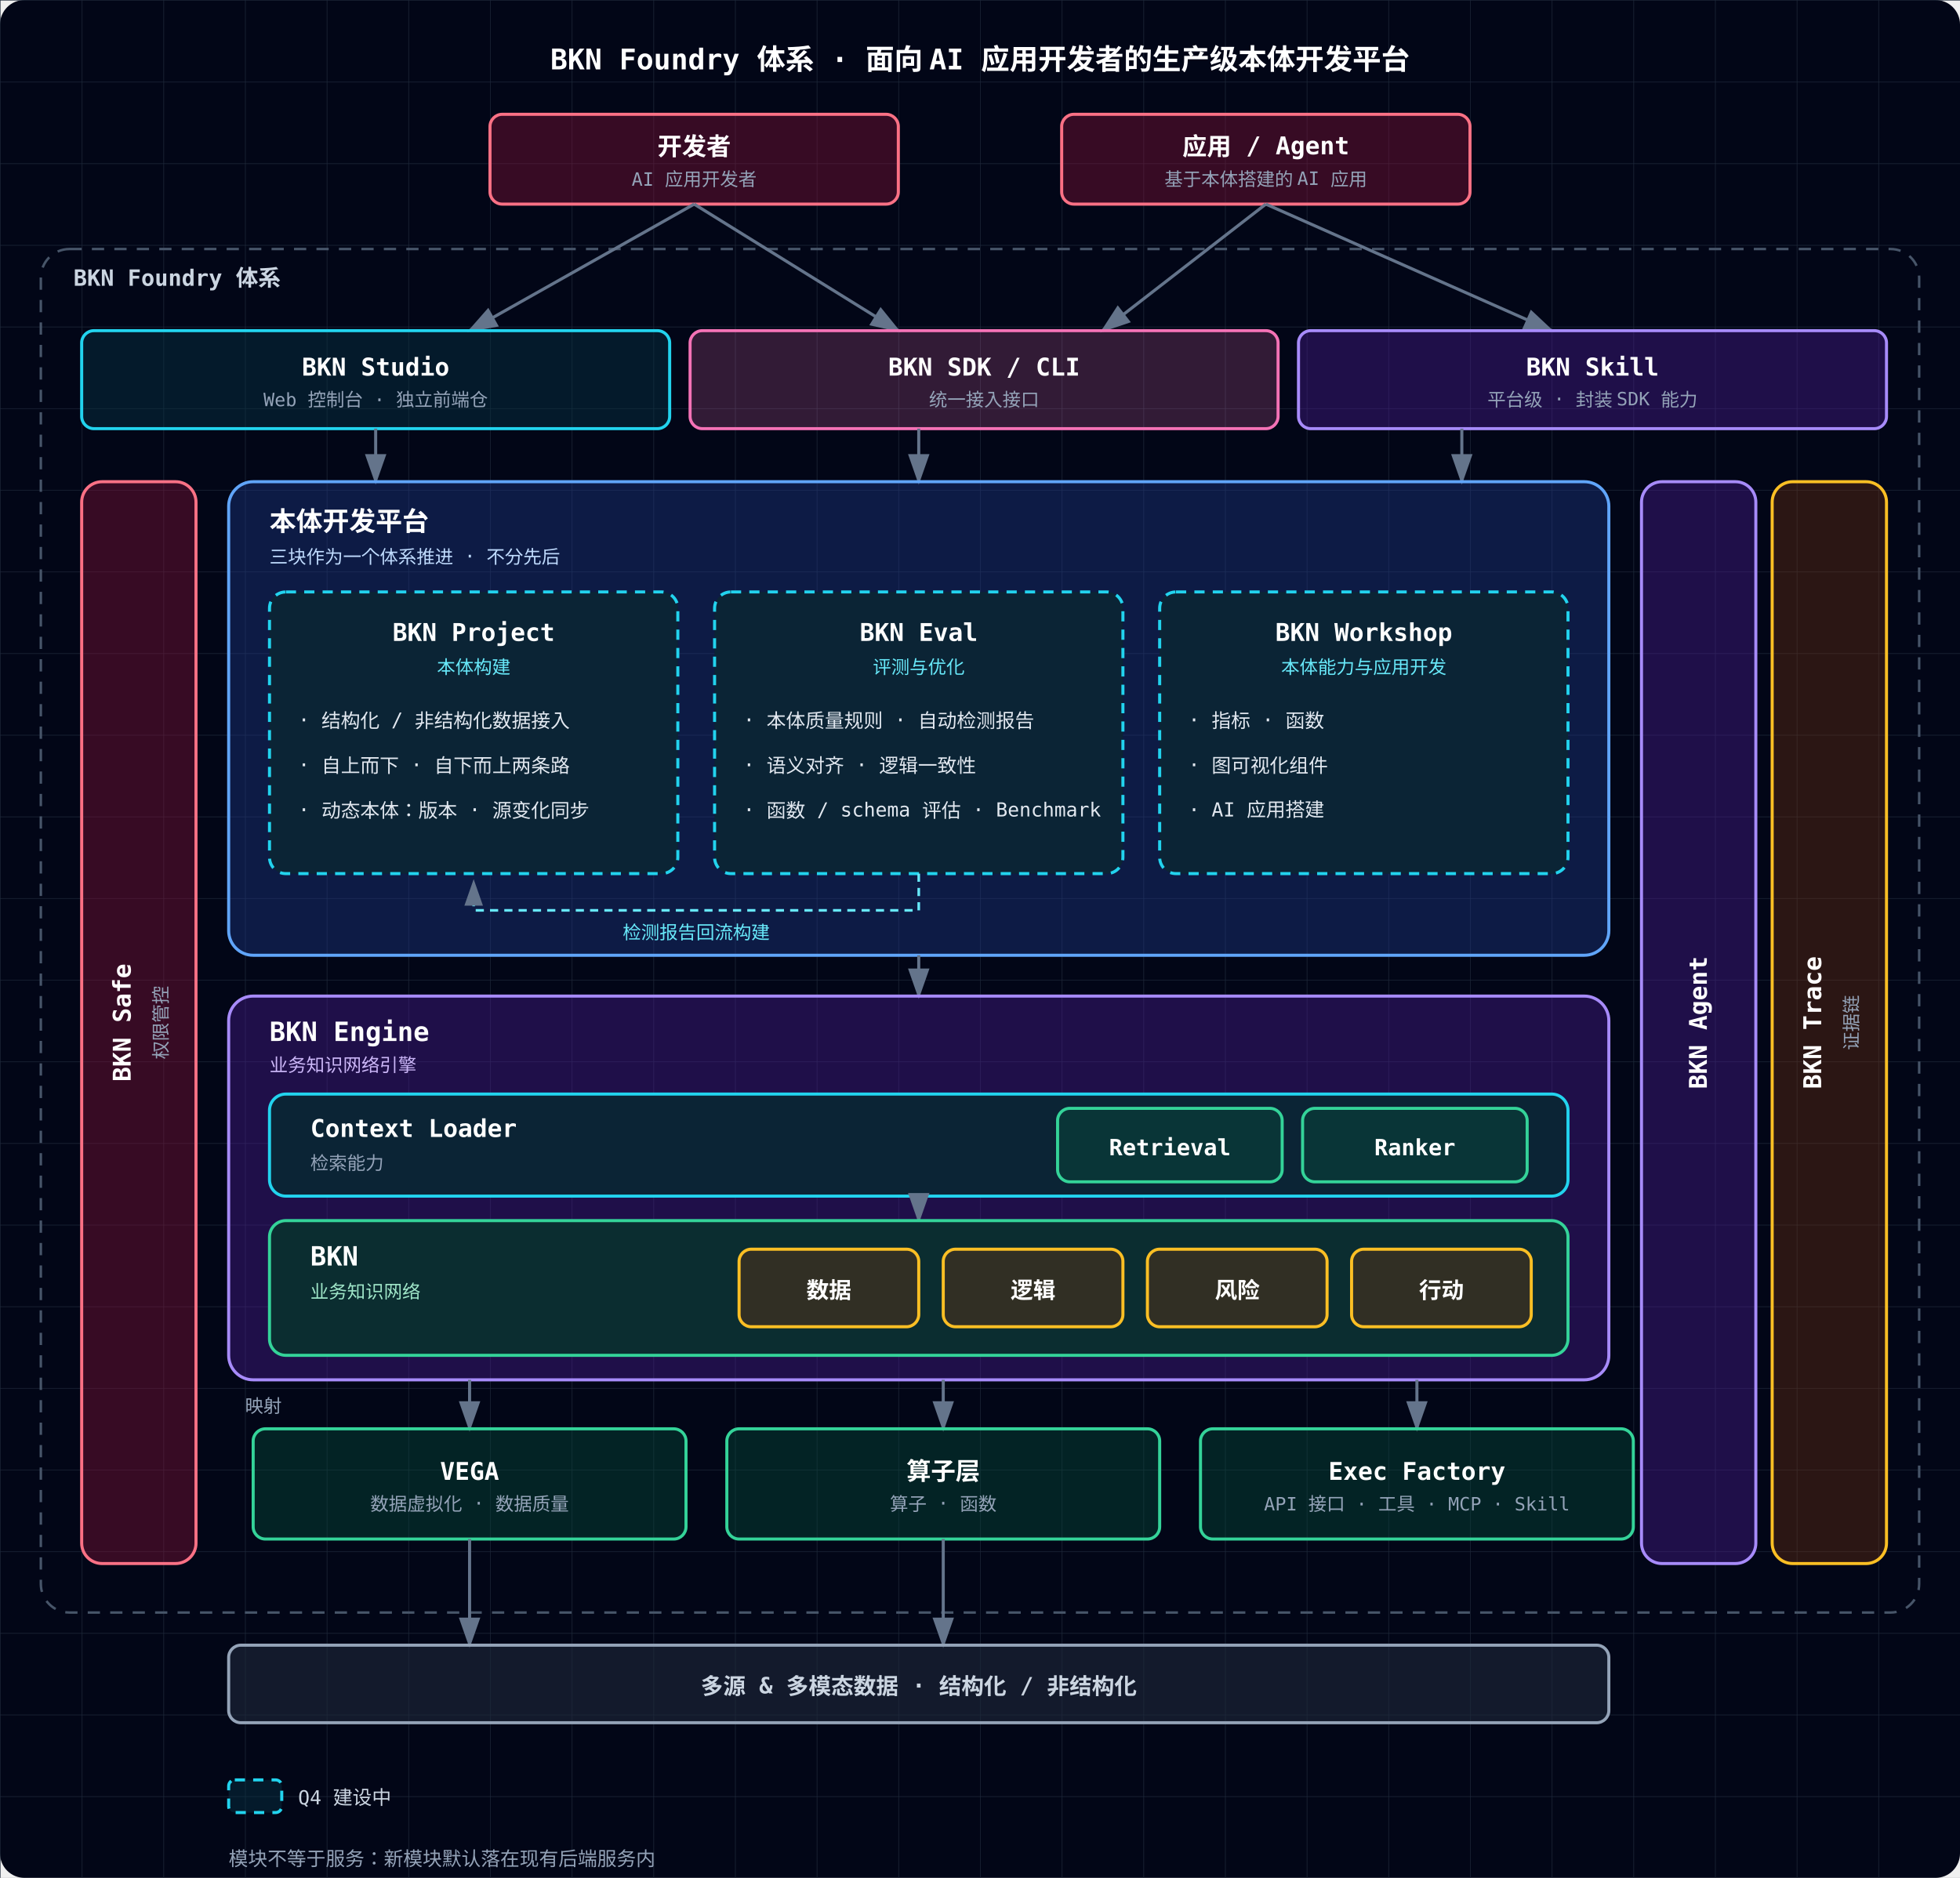
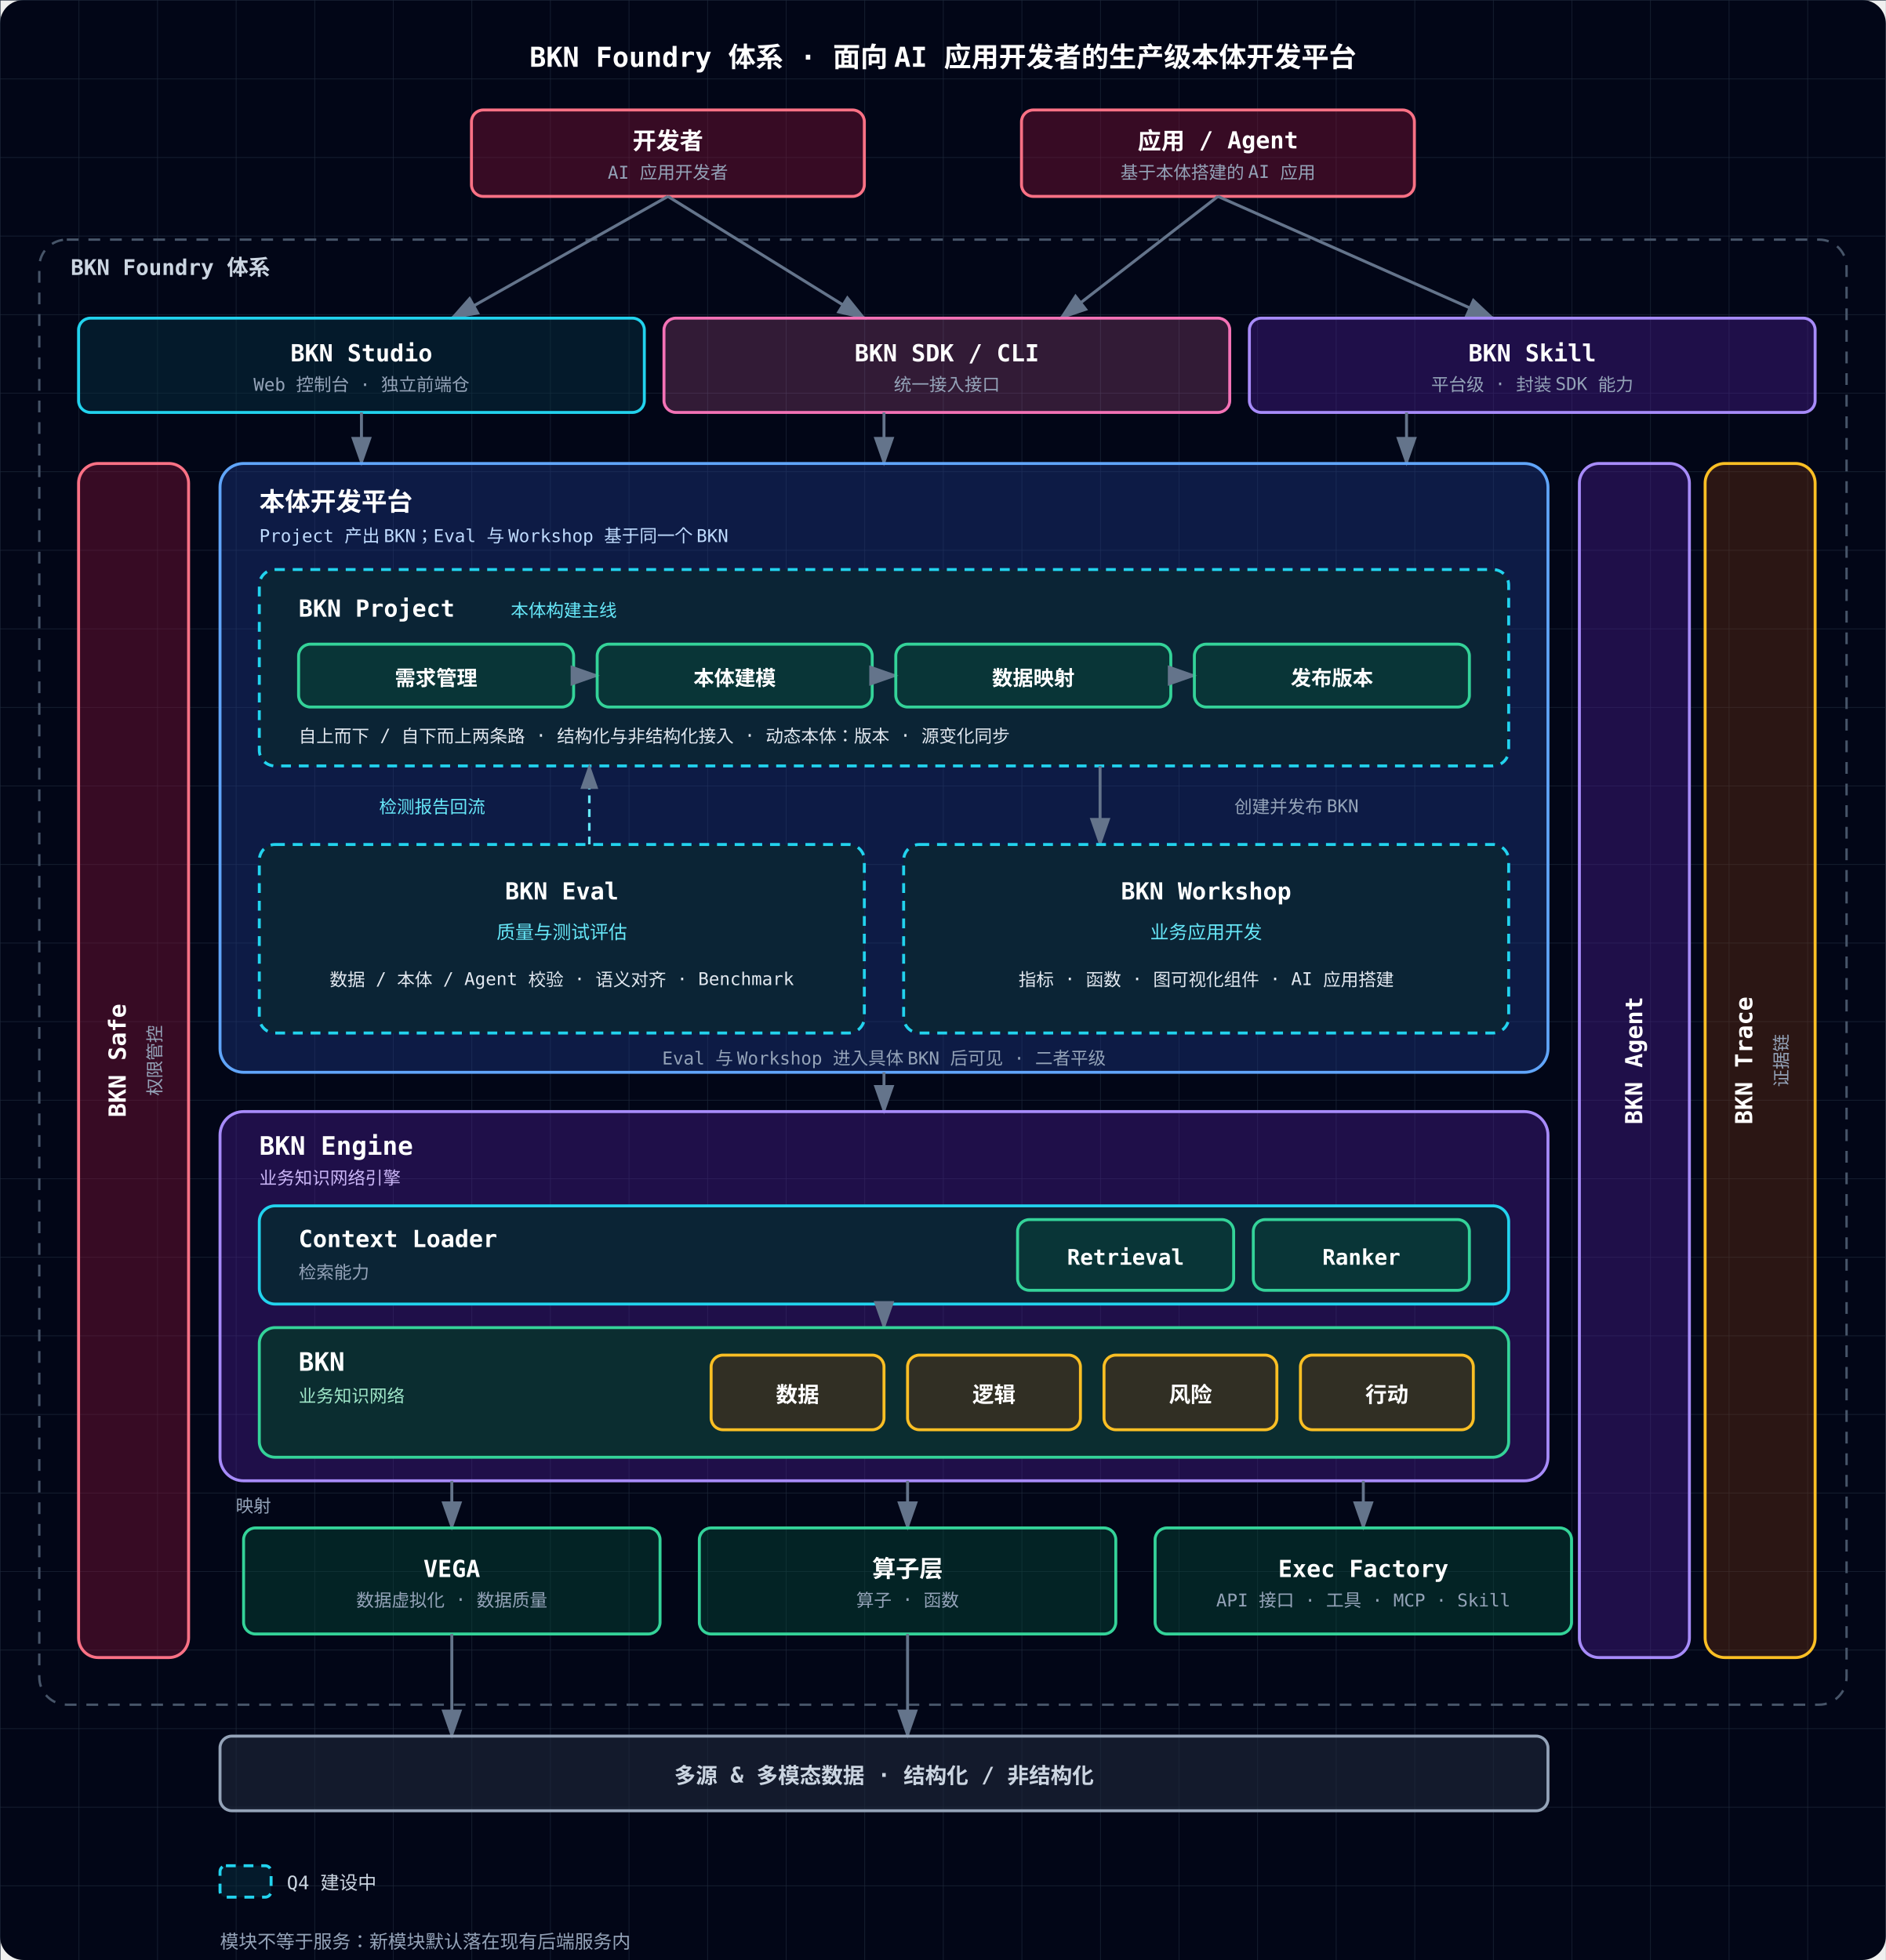
- <svg xmlns="http://www.w3.org/2000/svg" viewBox="0 0 960 920" font-family="ui-monospace, SFMono-Regular, Menlo, Consolas, monospace">
-   <rect width="960" height="920" fill="#020617" rx="12" />
+ <svg xmlns="http://www.w3.org/2000/svg" viewBox="0 0 960 998" font-family="ui-monospace, SFMono-Regular, Menlo, Consolas, monospace">
+   <rect width="960" height="998" fill="#020617" rx="12" />
  <defs>
    <marker id="arrowhead" markerWidth="10" markerHeight="7" refX="9" refY="3.5" orient="auto">
      <polygon points="0 0, 10 3.5, 0 7" fill="#64748b" />
    </marker>
    <pattern id="grid" width="40" height="40" patternUnits="userSpaceOnUse">
      <path d="M 40 0 L 0 0 0 40" fill="none" stroke="#1e293b" stroke-width="0.5" />
    </pattern>
  </defs>
  <rect width="100%" height="100%" fill="url(#grid)" />
  <text x="480.0" y="34" fill="white" font-size="14" font-weight="700" text-anchor="middle">BKN Foundry 体系 · 面向 AI 应用开发者的生产级本体开发平台</text>
  <rect x="240" y="56" width="200" height="44" rx="6" fill="rgba(136, 19, 55, 0.4)" stroke="#fb7185" stroke-width="1.5" />
  <text x="340.0" y="76.0" fill="white" font-size="12" font-weight="600" text-anchor="middle">开发者</text>
  <text x="340.0" y="91.0" fill="#94a3b8" font-size="9" text-anchor="middle">AI 应用开发者</text>
  <rect x="520" y="56" width="200" height="44" rx="6" fill="rgba(136, 19, 55, 0.4)" stroke="#fb7185" stroke-width="1.5" />
  <text x="620.0" y="76.0" fill="white" font-size="12" font-weight="600" text-anchor="middle">应用 / Agent</text>
  <text x="620.0" y="91.0" fill="#94a3b8" font-size="9" text-anchor="middle">基于本体搭建的 AI 应用</text>
-   <rect x="20" y="122" width="920" height="668" rx="14" fill="none" stroke="#475569" stroke-width="1.2" stroke-dasharray="6 5" />
+   <rect x="20" y="122" width="920" height="746" rx="14" fill="none" stroke="#475569" stroke-width="1.2" stroke-dasharray="6 5" />
  <text x="36" y="140" fill="#cbd5e1" font-size="11" font-weight="700" text-anchor="start">BKN Foundry 体系</text>
  <line x1="340" y1="100" x2="230" y2="162" stroke="#64748b" stroke-width="1.5" marker-end="url(#arrowhead)" />
  <line x1="340" y1="100" x2="440" y2="162" stroke="#64748b" stroke-width="1.5" marker-end="url(#arrowhead)" />
  <line x1="620" y1="100" x2="540" y2="162" stroke="#64748b" stroke-width="1.5" marker-end="url(#arrowhead)" />
  <line x1="620" y1="100" x2="760" y2="162" stroke="#64748b" stroke-width="1.5" marker-end="url(#arrowhead)" />
  <rect x="40" y="162" width="288" height="48" rx="6" fill="rgba(8, 51, 68, 0.45)" stroke="#22d3ee" stroke-width="1.5" />
  <text x="184.0" y="184.0" fill="white" font-size="12" font-weight="600" text-anchor="middle">BKN Studio</text>
  <text x="184.0" y="199.0" fill="#94a3b8" font-size="9" text-anchor="middle">Web 控制台 · 独立前端仓</text>
  <rect x="338" y="162" width="288" height="48" rx="6" fill="rgba(244, 114, 182, 0.2)" stroke="#f472b6" stroke-width="1.5" />
  <text x="482.0" y="184.0" fill="white" font-size="12" font-weight="600" text-anchor="middle">BKN SDK / CLI</text>
  <text x="482.0" y="199.0" fill="#94a3b8" font-size="9" text-anchor="middle">统一接入接口</text>
  <rect x="636" y="162" width="288" height="48" rx="6" fill="rgba(76, 29, 149, 0.4)" stroke="#a78bfa" stroke-width="1.5" />
  <text x="780.0" y="184.0" fill="white" font-size="12" font-weight="600" text-anchor="middle">BKN Skill</text>
  <text x="780.0" y="199.0" fill="#94a3b8" font-size="9" text-anchor="middle">平台级 · 封装 SDK 能力</text>
-   <rect x="40" y="236" width="56" height="530" rx="10" fill="rgba(136, 19, 55, 0.4)" stroke="#fb7185" stroke-width="1.5" />
-   <text x="64" y="501.0" fill="white" font-size="12" font-weight="600" text-anchor="middle" transform="rotate(-90 64 501.0)">BKN Safe</text>
-   <text x="82" y="501.0" fill="#94a3b8" font-size="9" text-anchor="middle" transform="rotate(-90 82 501.0)">权限管控</text>
-   <rect x="804" y="236" width="56" height="530" rx="10" fill="rgba(76, 29, 149, 0.4)" stroke="#a78bfa" stroke-width="1.5" />
-   <text x="836" y="501.0" fill="white" font-size="12" font-weight="600" text-anchor="middle" transform="rotate(-90 836 501.0)">BKN Agent</text>
-   <rect x="868" y="236" width="56" height="530" rx="10" fill="rgba(120, 53, 15, 0.35)" stroke="#fbbf24" stroke-width="1.5" />
-   <text x="892" y="501.0" fill="white" font-size="12" font-weight="600" text-anchor="middle" transform="rotate(-90 892 501.0)">BKN Trace</text>
-   <text x="910" y="501.0" fill="#94a3b8" font-size="9" text-anchor="middle" transform="rotate(-90 910 501.0)">证据链</text>
+   <rect x="40" y="236" width="56" height="608" rx="10" fill="rgba(136, 19, 55, 0.4)" stroke="#fb7185" stroke-width="1.5" />
+   <text x="64" y="540.0" fill="white" font-size="12" font-weight="600" text-anchor="middle" transform="rotate(-90 64 540.0)">BKN Safe</text>
+   <text x="82" y="540.0" fill="#94a3b8" font-size="9" text-anchor="middle" transform="rotate(-90 82 540.0)">权限管控</text>
+   <rect x="804" y="236" width="56" height="608" rx="10" fill="rgba(76, 29, 149, 0.4)" stroke="#a78bfa" stroke-width="1.5" />
+   <text x="836" y="540.0" fill="white" font-size="12" font-weight="600" text-anchor="middle" transform="rotate(-90 836 540.0)">BKN Agent</text>
+   <rect x="868" y="236" width="56" height="608" rx="10" fill="rgba(120, 53, 15, 0.35)" stroke="#fbbf24" stroke-width="1.5" />
+   <text x="892" y="540.0" fill="white" font-size="12" font-weight="600" text-anchor="middle" transform="rotate(-90 892 540.0)">BKN Trace</text>
+   <text x="910" y="540.0" fill="#94a3b8" font-size="9" text-anchor="middle" transform="rotate(-90 910 540.0)">证据链</text>
  <line x1="184" y1="210" x2="184" y2="236" stroke="#64748b" stroke-width="1.5" marker-end="url(#arrowhead)" />
  <line x1="450" y1="210" x2="450" y2="236" stroke="#64748b" stroke-width="1.5" marker-end="url(#arrowhead)" />
  <line x1="716" y1="210" x2="716" y2="236" stroke="#64748b" stroke-width="1.5" marker-end="url(#arrowhead)" />
-   <rect x="112" y="236" width="676" height="232" rx="12" fill="rgba(30, 58, 138, 0.4)" stroke="#60a5fa" stroke-width="1.5" />
+   <rect x="112" y="236" width="676" height="310" rx="12" fill="rgba(30, 58, 138, 0.4)" stroke="#60a5fa" stroke-width="1.5" />
  <text x="132" y="260" fill="white" font-size="13" font-weight="700" text-anchor="start">本体开发平台</text>
-   <text x="132" y="276" fill="#bfdbfe" font-size="9" text-anchor="start">三块作为一个体系推进 · 不分先后</text>
-   <rect x="132" y="290" width="200" height="138" rx="8" fill="#0f172a" />
-   <rect x="132" y="290" width="200" height="138" rx="8" fill="rgba(8, 51, 68, 0.45)" stroke="#22d3ee" stroke-width="1.5" stroke-dasharray="5 4" />
-   <text x="232.0" y="314" fill="white" font-size="12" font-weight="600" text-anchor="middle">BKN Project</text>
-   <text x="232.0" y="330" fill="#67e8f9" font-size="9" text-anchor="middle">本体构建</text>
-   <text x="146" y="356" fill="#e2e8f0" font-size="9.5" text-anchor="start">· 结构化 / 非结构化数据接入</text>
-   <text x="146" y="378" fill="#e2e8f0" font-size="9.5" text-anchor="start">· 自上而下 · 自下而上两条路</text>
-   <text x="146" y="400" fill="#e2e8f0" font-size="9.5" text-anchor="start">· 动态本体：版本 · 源变化同步</text>
-   <rect x="350" y="290" width="200" height="138" rx="8" fill="#0f172a" />
-   <rect x="350" y="290" width="200" height="138" rx="8" fill="rgba(8, 51, 68, 0.45)" stroke="#22d3ee" stroke-width="1.5" stroke-dasharray="5 4" />
-   <text x="450.0" y="314" fill="white" font-size="12" font-weight="600" text-anchor="middle">BKN Eval</text>
-   <text x="450.0" y="330" fill="#67e8f9" font-size="9" text-anchor="middle">评测与优化</text>
-   <text x="364" y="356" fill="#e2e8f0" font-size="9.5" text-anchor="start">· 本体质量规则 · 自动检测报告</text>
-   <text x="364" y="378" fill="#e2e8f0" font-size="9.5" text-anchor="start">· 语义对齐 · 逻辑一致性</text>
-   <text x="364" y="400" fill="#e2e8f0" font-size="9.5" text-anchor="start">· 函数 / schema 评估 · Benchmark</text>
-   <rect x="568" y="290" width="200" height="138" rx="8" fill="#0f172a" />
-   <rect x="568" y="290" width="200" height="138" rx="8" fill="rgba(8, 51, 68, 0.45)" stroke="#22d3ee" stroke-width="1.5" stroke-dasharray="5 4" />
-   <text x="668.0" y="314" fill="white" font-size="12" font-weight="600" text-anchor="middle">BKN Workshop</text>
-   <text x="668.0" y="330" fill="#67e8f9" font-size="9" text-anchor="middle">本体能力与应用开发</text>
-   <text x="582" y="356" fill="#e2e8f0" font-size="9.5" text-anchor="start">· 指标 · 函数</text>
-   <text x="582" y="378" fill="#e2e8f0" font-size="9.5" text-anchor="start">· 图可视化组件</text>
-   <text x="582" y="400" fill="#e2e8f0" font-size="9.5" text-anchor="start">· AI 应用搭建</text>
-   <path d="M 450.0 428 L 450.0 446 L 232.0 446 L 232.0 432" fill="none" stroke="#67e8f9" stroke-width="1.3" stroke-dasharray="4 3" marker-end="url(#arrowhead)" />
-   <text x="341.0" y="460" fill="#67e8f9" font-size="9" text-anchor="middle">检测报告回流构建</text>
-   <line x1="450" y1="468" x2="450" y2="488" stroke="#64748b" stroke-width="1.5" marker-end="url(#arrowhead)" />
-   <rect x="112" y="488" width="676" height="188" rx="12" fill="rgba(76, 29, 149, 0.4)" stroke="#a78bfa" stroke-width="1.5" />
-   <text x="132" y="510" fill="white" font-size="13" font-weight="700" text-anchor="start">BKN Engine</text>
-   <text x="132" y="525" fill="#cbb6f7" font-size="9" text-anchor="start">业务知识网络引擎</text>
-   <rect x="132" y="536" width="636" height="50" rx="8" fill="#0f172a" />
-   <rect x="132" y="536" width="636" height="50" rx="8" fill="rgba(8, 51, 68, 0.45)" stroke="#22d3ee" stroke-width="1.5" />
-   <text x="152" y="557" fill="white" font-size="12" font-weight="600" text-anchor="start">Context Loader</text>
-   <text x="152" y="573" fill="#94a3b8" font-size="9" text-anchor="start">检索能力</text>
-   <rect x="518" y="543" width="110" height="36" rx="6" fill="rgba(6, 78, 59, 0.4)" stroke="#34d399" stroke-width="1.5" />
-   <text x="573" y="566" fill="white" font-size="11" font-weight="600" text-anchor="middle">Retrieval</text>
-   <rect x="638" y="543" width="110" height="36" rx="6" fill="rgba(6, 78, 59, 0.4)" stroke="#34d399" stroke-width="1.5" />
-   <text x="693" y="566" fill="white" font-size="11" font-weight="600" text-anchor="middle">Ranker</text>
-   <line x1="450" y1="586" x2="450" y2="598" stroke="#64748b" stroke-width="1.5" marker-end="url(#arrowhead)" />
-   <rect x="132" y="598" width="636" height="66" rx="8" fill="#0f172a" />
-   <rect x="132" y="598" width="636" height="66" rx="8" fill="rgba(6, 78, 59, 0.4)" stroke="#34d399" stroke-width="1.5" />
-   <text x="152" y="620" fill="white" font-size="13" font-weight="700" text-anchor="start">BKN</text>
-   <text x="152" y="636" fill="#9fe6c8" font-size="9" text-anchor="start">业务知识网络</text>
-   <rect x="362" y="612" width="88" height="38" rx="6" fill="rgba(120, 53, 15, 0.35)" stroke="#fbbf24" stroke-width="1.5" />
-   <text x="406" y="636" fill="white" font-size="11" font-weight="600" text-anchor="middle">数据</text>
-   <rect x="462" y="612" width="88" height="38" rx="6" fill="rgba(120, 53, 15, 0.35)" stroke="#fbbf24" stroke-width="1.5" />
-   <text x="506" y="636" fill="white" font-size="11" font-weight="600" text-anchor="middle">逻辑</text>
-   <rect x="562" y="612" width="88" height="38" rx="6" fill="rgba(120, 53, 15, 0.35)" stroke="#fbbf24" stroke-width="1.5" />
-   <text x="606" y="636" fill="white" font-size="11" font-weight="600" text-anchor="middle">风险</text>
-   <rect x="662" y="612" width="88" height="38" rx="6" fill="rgba(120, 53, 15, 0.35)" stroke="#fbbf24" stroke-width="1.5" />
-   <text x="706" y="636" fill="white" font-size="11" font-weight="600" text-anchor="middle">行动</text>
-   <line x1="230" y1="676" x2="230" y2="700" stroke="#64748b" stroke-width="1.5" marker-end="url(#arrowhead)" />
-   <line x1="462" y1="676" x2="462" y2="700" stroke="#64748b" stroke-width="1.5" marker-end="url(#arrowhead)" />
-   <line x1="694" y1="676" x2="694" y2="700" stroke="#64748b" stroke-width="1.5" marker-end="url(#arrowhead)" />
-   <text x="120" y="692" fill="#94a3b8" font-size="9" text-anchor="start">映射</text>
-   <rect x="124" y="700" width="212" height="54" rx="6" fill="rgba(6, 78, 59, 0.4)" stroke="#34d399" stroke-width="1.5" />
-   <text x="230.0" y="725.0" fill="white" font-size="12" font-weight="600" text-anchor="middle">VEGA</text>
-   <text x="230.0" y="740.0" fill="#94a3b8" font-size="9" text-anchor="middle">数据虚拟化 · 数据质量</text>
-   <rect x="356" y="700" width="212" height="54" rx="6" fill="rgba(6, 78, 59, 0.4)" stroke="#34d399" stroke-width="1.5" />
-   <text x="462.0" y="725.0" fill="white" font-size="12" font-weight="600" text-anchor="middle">算子层</text>
-   <text x="462.0" y="740.0" fill="#94a3b8" font-size="9" text-anchor="middle">算子 · 函数</text>
-   <rect x="588" y="700" width="212" height="54" rx="6" fill="rgba(6, 78, 59, 0.4)" stroke="#34d399" stroke-width="1.5" />
-   <text x="694.0" y="725.0" fill="white" font-size="12" font-weight="600" text-anchor="middle">Exec Factory</text>
-   <text x="694.0" y="740.0" fill="#94a3b8" font-size="9" text-anchor="middle">API 接口 · 工具 · MCP · Skill</text>
-   <line x1="230" y1="754" x2="230" y2="806" stroke="#64748b" stroke-width="1.5" marker-end="url(#arrowhead)" />
-   <line x1="462" y1="754" x2="462" y2="806" stroke="#64748b" stroke-width="1.5" marker-end="url(#arrowhead)" />
-   <rect x="112" y="806" width="676" height="38" rx="6" fill="rgba(30, 41, 59, 0.6)" stroke="#94a3b8" stroke-width="1.5" />
-   <text x="450" y="830" fill="#cbd5e1" font-size="11" font-weight="600" text-anchor="middle">多源 &amp; 多模态数据 · 结构化 / 非结构化</text>
-   <rect x="112" y="872" width="26" height="16" rx="3" fill="rgba(8, 51, 68, 0.45)" stroke="#22d3ee" stroke-width="1.5" stroke-dasharray="5 4" />
-   <text x="146" y="884" fill="#cbd5e1" font-size="9.5" text-anchor="start">Q4 建设中</text>
-   <text x="112" y="914" fill="#94a3b8" font-size="9.5" text-anchor="start">模块不等于服务：新模块默认落在现有后端服务内</text>
+   <text x="132" y="276" fill="#bfdbfe" font-size="9" text-anchor="start">Project 产出 BKN；Eval 与 Workshop 基于同一个 BKN</text>
+   <rect x="132" y="290" width="636" height="100" rx="8" fill="#0f172a" />
+   <rect x="132" y="290" width="636" height="100" rx="8" fill="rgba(8, 51, 68, 0.45)" stroke="#22d3ee" stroke-width="1.5" stroke-dasharray="5 4" />
+   <text x="152" y="314" fill="white" font-size="12" font-weight="600" text-anchor="start">BKN Project</text>
+   <text x="260" y="314" fill="#67e8f9" font-size="9" text-anchor="start">本体构建主线</text>
+   <rect x="152" y="328" width="140" height="32" rx="6" fill="rgba(6, 78, 59, 0.4)" stroke="#34d399" stroke-width="1.5" />
+   <text x="222.0" y="349" fill="white" font-size="10.5" font-weight="600" text-anchor="middle">需求管理</text>
+   <line x1="292" y1="344" x2="304" y2="344" stroke="#64748b" stroke-width="1.5" marker-end="url(#arrowhead)" />
+   <rect x="304" y="328" width="140" height="32" rx="6" fill="rgba(6, 78, 59, 0.4)" stroke="#34d399" stroke-width="1.5" />
+   <text x="374.0" y="349" fill="white" font-size="10.5" font-weight="600" text-anchor="middle">本体建模</text>
+   <line x1="444" y1="344" x2="456" y2="344" stroke="#64748b" stroke-width="1.5" marker-end="url(#arrowhead)" />
+   <rect x="456" y="328" width="140" height="32" rx="6" fill="rgba(6, 78, 59, 0.4)" stroke="#34d399" stroke-width="1.5" />
+   <text x="526.0" y="349" fill="white" font-size="10.5" font-weight="600" text-anchor="middle">数据映射</text>
+   <line x1="596" y1="344" x2="608" y2="344" stroke="#64748b" stroke-width="1.5" marker-end="url(#arrowhead)" />
+   <rect x="608" y="328" width="140" height="32" rx="6" fill="rgba(6, 78, 59, 0.4)" stroke="#34d399" stroke-width="1.5" />
+   <text x="678.0" y="349" fill="white" font-size="10.5" font-weight="600" text-anchor="middle">发布版本</text>
+   <text x="152" y="378" fill="#e2e8f0" font-size="9" text-anchor="start">自上而下 / 自下而上两条路 · 结构化与非结构化接入 · 动态本体：版本 · 源变化同步</text>
+   <line x1="560" y1="390" x2="560" y2="430" stroke="#64748b" stroke-width="1.5" marker-end="url(#arrowhead)" />
+   <text x="660" y="414" fill="#94a3b8" font-size="9" text-anchor="middle">创建并发布 BKN</text>
+   <path d="M 300 430 L 300 390" fill="none" stroke="#67e8f9" stroke-width="1.3" stroke-dasharray="4 3" marker-end="url(#arrowhead)" />
+   <text x="220" y="414" fill="#67e8f9" font-size="9" text-anchor="middle">检测报告回流</text>
+   <rect x="132" y="430" width="308" height="96" rx="8" fill="#0f172a" />
+   <rect x="132" y="430" width="308" height="96" rx="8" fill="rgba(8, 51, 68, 0.45)" stroke="#22d3ee" stroke-width="1.5" stroke-dasharray="5 4" />
+   <text x="286.0" y="458" fill="white" font-size="12" font-weight="600" text-anchor="middle">BKN Eval</text>
+   <text x="286.0" y="478" fill="#67e8f9" font-size="9.5" text-anchor="middle">质量与测试评估</text>
+   <text x="286.0" y="502" fill="#e2e8f0" font-size="9" text-anchor="middle">数据 / 本体 / Agent 校验 · 语义对齐 · Benchmark</text>
+   <rect x="460" y="430" width="308" height="96" rx="8" fill="#0f172a" />
+   <rect x="460" y="430" width="308" height="96" rx="8" fill="rgba(8, 51, 68, 0.45)" stroke="#22d3ee" stroke-width="1.5" stroke-dasharray="5 4" />
+   <text x="614.0" y="458" fill="white" font-size="12" font-weight="600" text-anchor="middle">BKN Workshop</text>
+   <text x="614.0" y="478" fill="#67e8f9" font-size="9.5" text-anchor="middle">业务应用开发</text>
+   <text x="614.0" y="502" fill="#e2e8f0" font-size="9" text-anchor="middle">指标 · 函数 · 图可视化组件 · AI 应用搭建</text>
+   <text x="450" y="542" fill="#94a3b8" font-size="9" text-anchor="middle">Eval 与 Workshop 进入具体 BKN 后可见 · 二者平级</text>
+   <line x1="450" y1="546" x2="450" y2="566" stroke="#64748b" stroke-width="1.5" marker-end="url(#arrowhead)" />
+   <rect x="112" y="566" width="676" height="188" rx="12" fill="rgba(76, 29, 149, 0.4)" stroke="#a78bfa" stroke-width="1.5" />
+   <text x="132" y="588" fill="white" font-size="13" font-weight="700" text-anchor="start">BKN Engine</text>
+   <text x="132" y="603" fill="#cbb6f7" font-size="9" text-anchor="start">业务知识网络引擎</text>
+   <rect x="132" y="614" width="636" height="50" rx="8" fill="#0f172a" />
+   <rect x="132" y="614" width="636" height="50" rx="8" fill="rgba(8, 51, 68, 0.45)" stroke="#22d3ee" stroke-width="1.5" />
+   <text x="152" y="635" fill="white" font-size="12" font-weight="600" text-anchor="start">Context Loader</text>
+   <text x="152" y="651" fill="#94a3b8" font-size="9" text-anchor="start">检索能力</text>
+   <rect x="518" y="621" width="110" height="36" rx="6" fill="rgba(6, 78, 59, 0.4)" stroke="#34d399" stroke-width="1.5" />
+   <text x="573" y="644" fill="white" font-size="11" font-weight="600" text-anchor="middle">Retrieval</text>
+   <rect x="638" y="621" width="110" height="36" rx="6" fill="rgba(6, 78, 59, 0.4)" stroke="#34d399" stroke-width="1.5" />
+   <text x="693" y="644" fill="white" font-size="11" font-weight="600" text-anchor="middle">Ranker</text>
+   <line x1="450" y1="664" x2="450" y2="676" stroke="#64748b" stroke-width="1.5" marker-end="url(#arrowhead)" />
+   <rect x="132" y="676" width="636" height="66" rx="8" fill="#0f172a" />
+   <rect x="132" y="676" width="636" height="66" rx="8" fill="rgba(6, 78, 59, 0.4)" stroke="#34d399" stroke-width="1.5" />
+   <text x="152" y="698" fill="white" font-size="13" font-weight="700" text-anchor="start">BKN</text>
+   <text x="152" y="714" fill="#9fe6c8" font-size="9" text-anchor="start">业务知识网络</text>
+   <rect x="362" y="690" width="88" height="38" rx="6" fill="rgba(120, 53, 15, 0.35)" stroke="#fbbf24" stroke-width="1.5" />
+   <text x="406" y="714" fill="white" font-size="11" font-weight="600" text-anchor="middle">数据</text>
+   <rect x="462" y="690" width="88" height="38" rx="6" fill="rgba(120, 53, 15, 0.35)" stroke="#fbbf24" stroke-width="1.5" />
+   <text x="506" y="714" fill="white" font-size="11" font-weight="600" text-anchor="middle">逻辑</text>
+   <rect x="562" y="690" width="88" height="38" rx="6" fill="rgba(120, 53, 15, 0.35)" stroke="#fbbf24" stroke-width="1.5" />
+   <text x="606" y="714" fill="white" font-size="11" font-weight="600" text-anchor="middle">风险</text>
+   <rect x="662" y="690" width="88" height="38" rx="6" fill="rgba(120, 53, 15, 0.35)" stroke="#fbbf24" stroke-width="1.5" />
+   <text x="706" y="714" fill="white" font-size="11" font-weight="600" text-anchor="middle">行动</text>
+   <line x1="230" y1="754" x2="230" y2="778" stroke="#64748b" stroke-width="1.5" marker-end="url(#arrowhead)" />
+   <line x1="462" y1="754" x2="462" y2="778" stroke="#64748b" stroke-width="1.5" marker-end="url(#arrowhead)" />
+   <line x1="694" y1="754" x2="694" y2="778" stroke="#64748b" stroke-width="1.5" marker-end="url(#arrowhead)" />
+   <text x="120" y="770" fill="#94a3b8" font-size="9" text-anchor="start">映射</text>
+   <rect x="124" y="778" width="212" height="54" rx="6" fill="rgba(6, 78, 59, 0.4)" stroke="#34d399" stroke-width="1.5" />
+   <text x="230.0" y="803.0" fill="white" font-size="12" font-weight="600" text-anchor="middle">VEGA</text>
+   <text x="230.0" y="818.0" fill="#94a3b8" font-size="9" text-anchor="middle">数据虚拟化 · 数据质量</text>
+   <rect x="356" y="778" width="212" height="54" rx="6" fill="rgba(6, 78, 59, 0.4)" stroke="#34d399" stroke-width="1.5" />
+   <text x="462.0" y="803.0" fill="white" font-size="12" font-weight="600" text-anchor="middle">算子层</text>
+   <text x="462.0" y="818.0" fill="#94a3b8" font-size="9" text-anchor="middle">算子 · 函数</text>
+   <rect x="588" y="778" width="212" height="54" rx="6" fill="rgba(6, 78, 59, 0.4)" stroke="#34d399" stroke-width="1.5" />
+   <text x="694.0" y="803.0" fill="white" font-size="12" font-weight="600" text-anchor="middle">Exec Factory</text>
+   <text x="694.0" y="818.0" fill="#94a3b8" font-size="9" text-anchor="middle">API 接口 · 工具 · MCP · Skill</text>
+   <line x1="230" y1="832" x2="230" y2="884" stroke="#64748b" stroke-width="1.5" marker-end="url(#arrowhead)" />
+   <line x1="462" y1="832" x2="462" y2="884" stroke="#64748b" stroke-width="1.5" marker-end="url(#arrowhead)" />
+   <rect x="112" y="884" width="676" height="38" rx="6" fill="rgba(30, 41, 59, 0.6)" stroke="#94a3b8" stroke-width="1.5" />
+   <text x="450" y="908" fill="#cbd5e1" font-size="11" font-weight="600" text-anchor="middle">多源 &amp; 多模态数据 · 结构化 / 非结构化</text>
+   <rect x="112" y="950" width="26" height="16" rx="3" fill="rgba(8, 51, 68, 0.45)" stroke="#22d3ee" stroke-width="1.5" stroke-dasharray="5 4" />
+   <text x="146" y="962" fill="#cbd5e1" font-size="9.5" text-anchor="start">Q4 建设中</text>
+   <text x="112" y="992" fill="#94a3b8" font-size="9.5" text-anchor="start">模块不等于服务：新模块默认落在现有后端服务内</text>
</svg>
